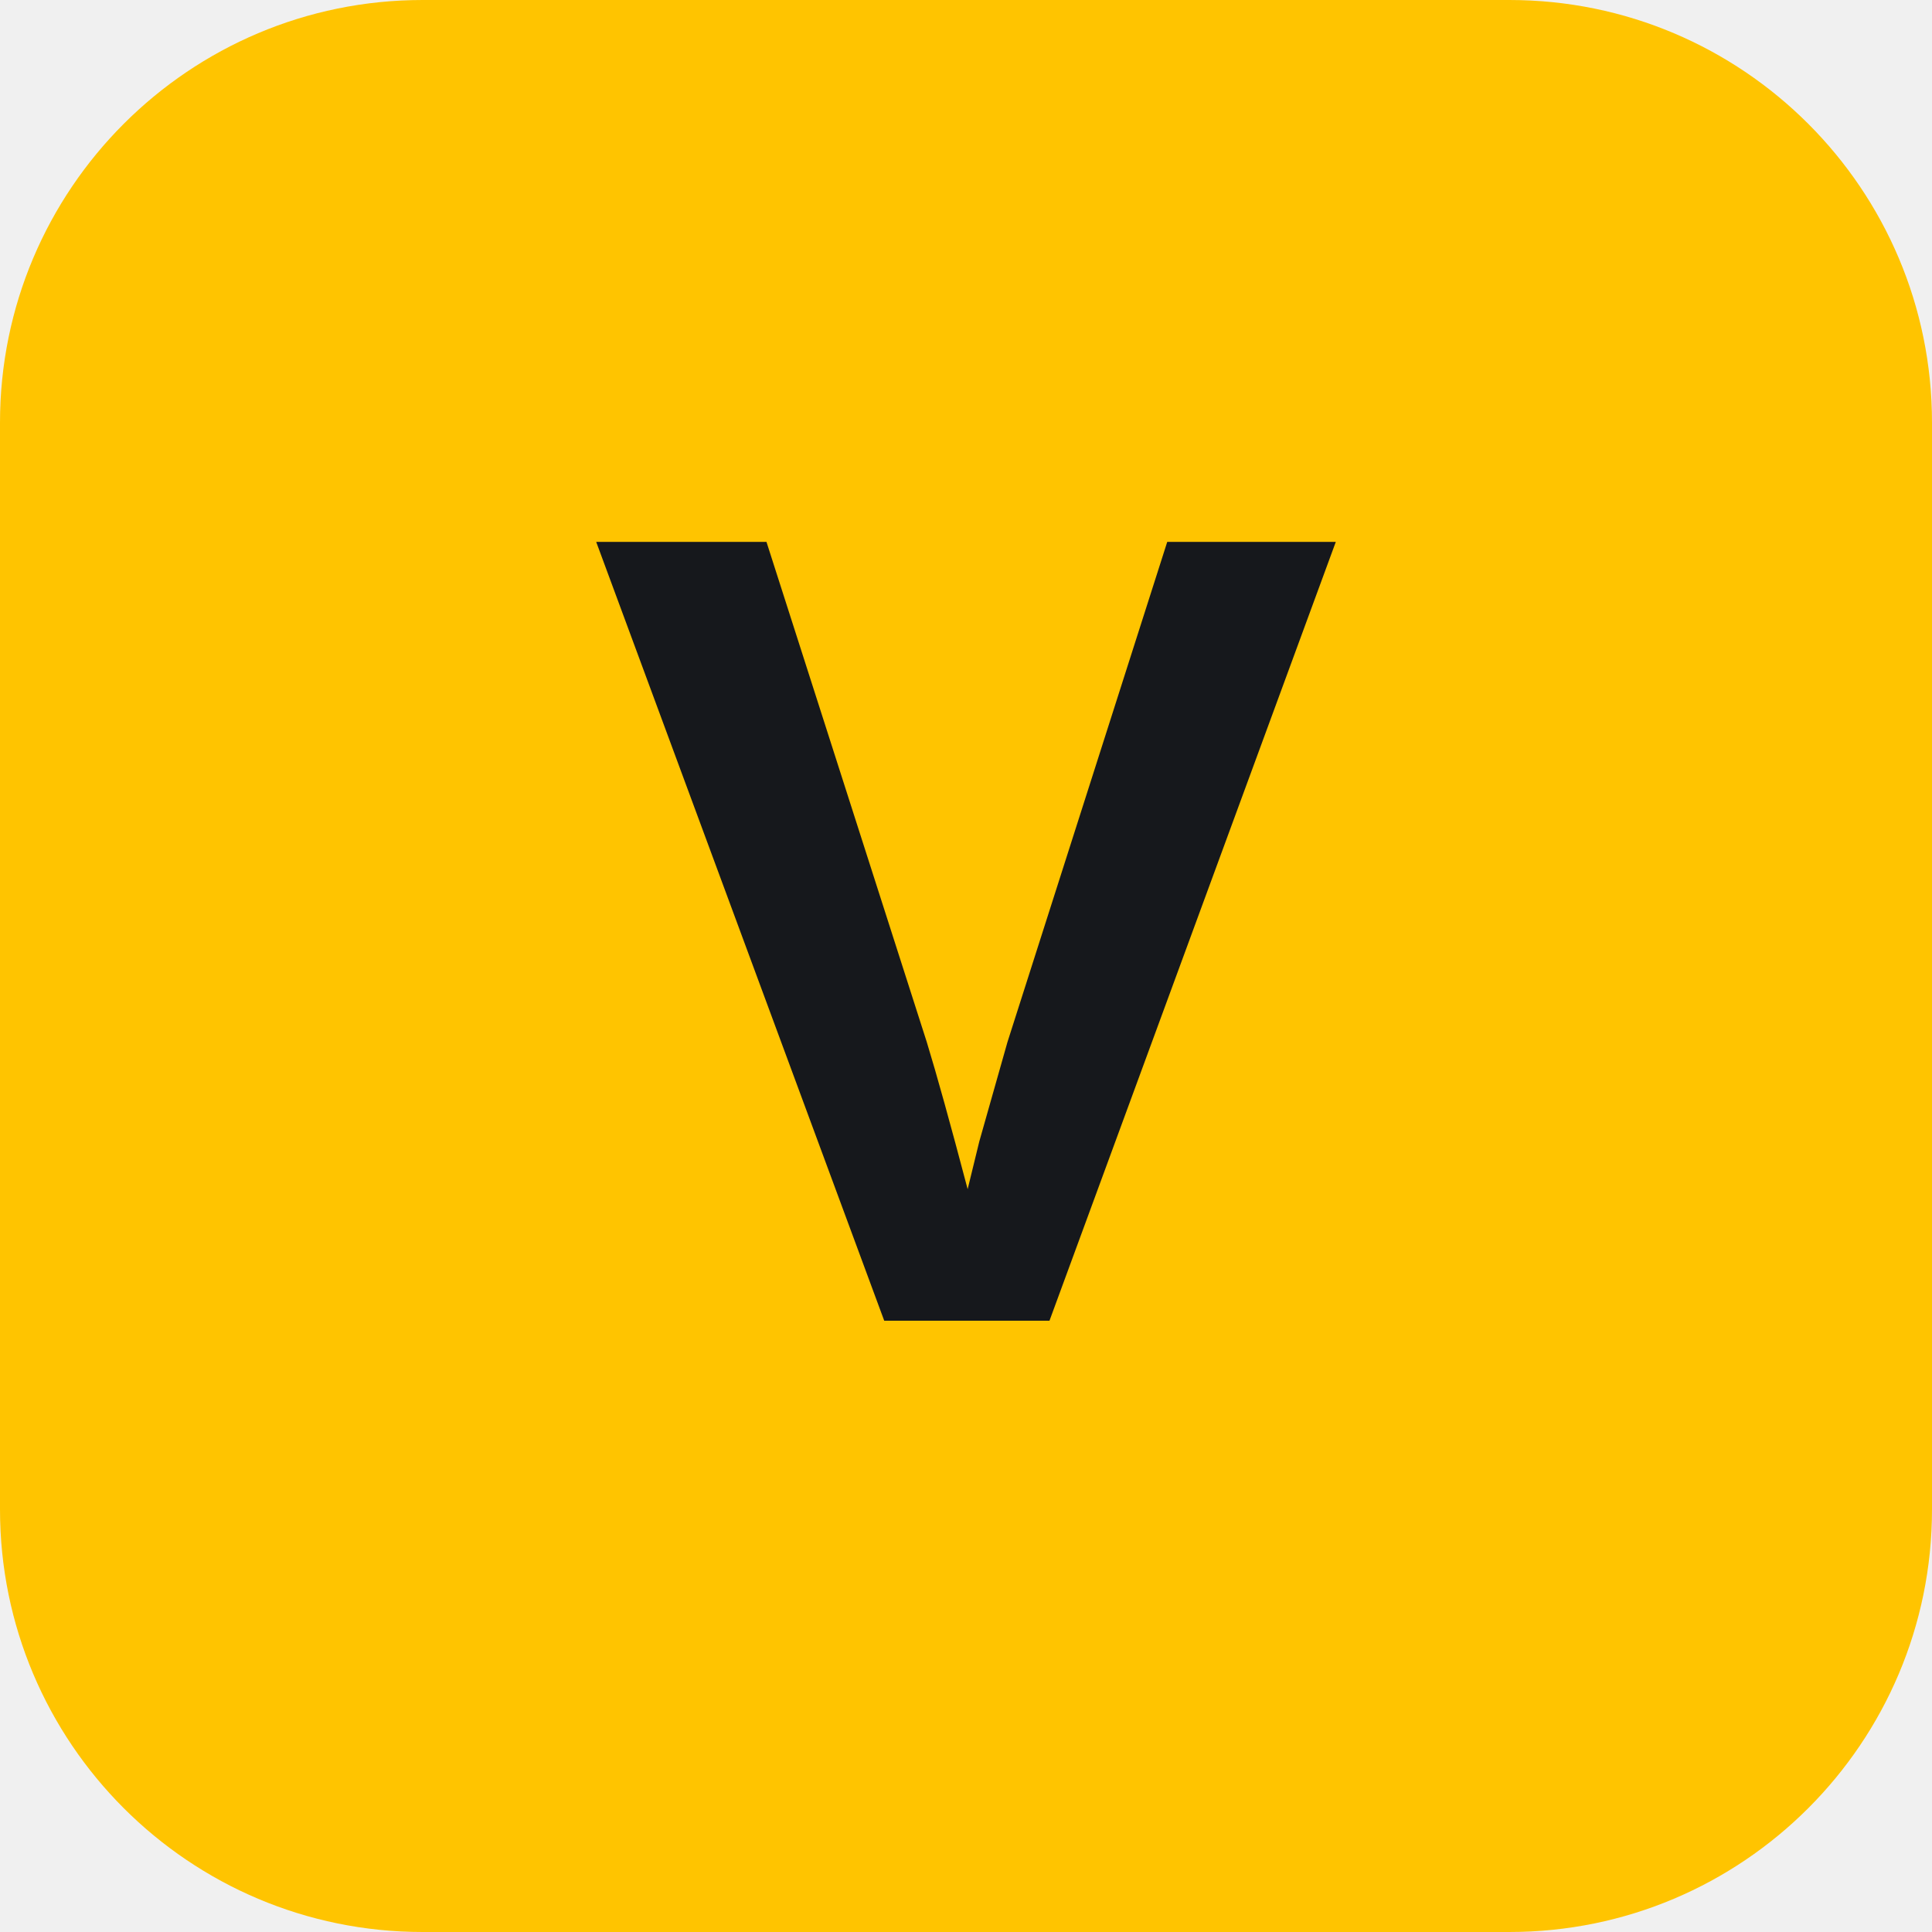
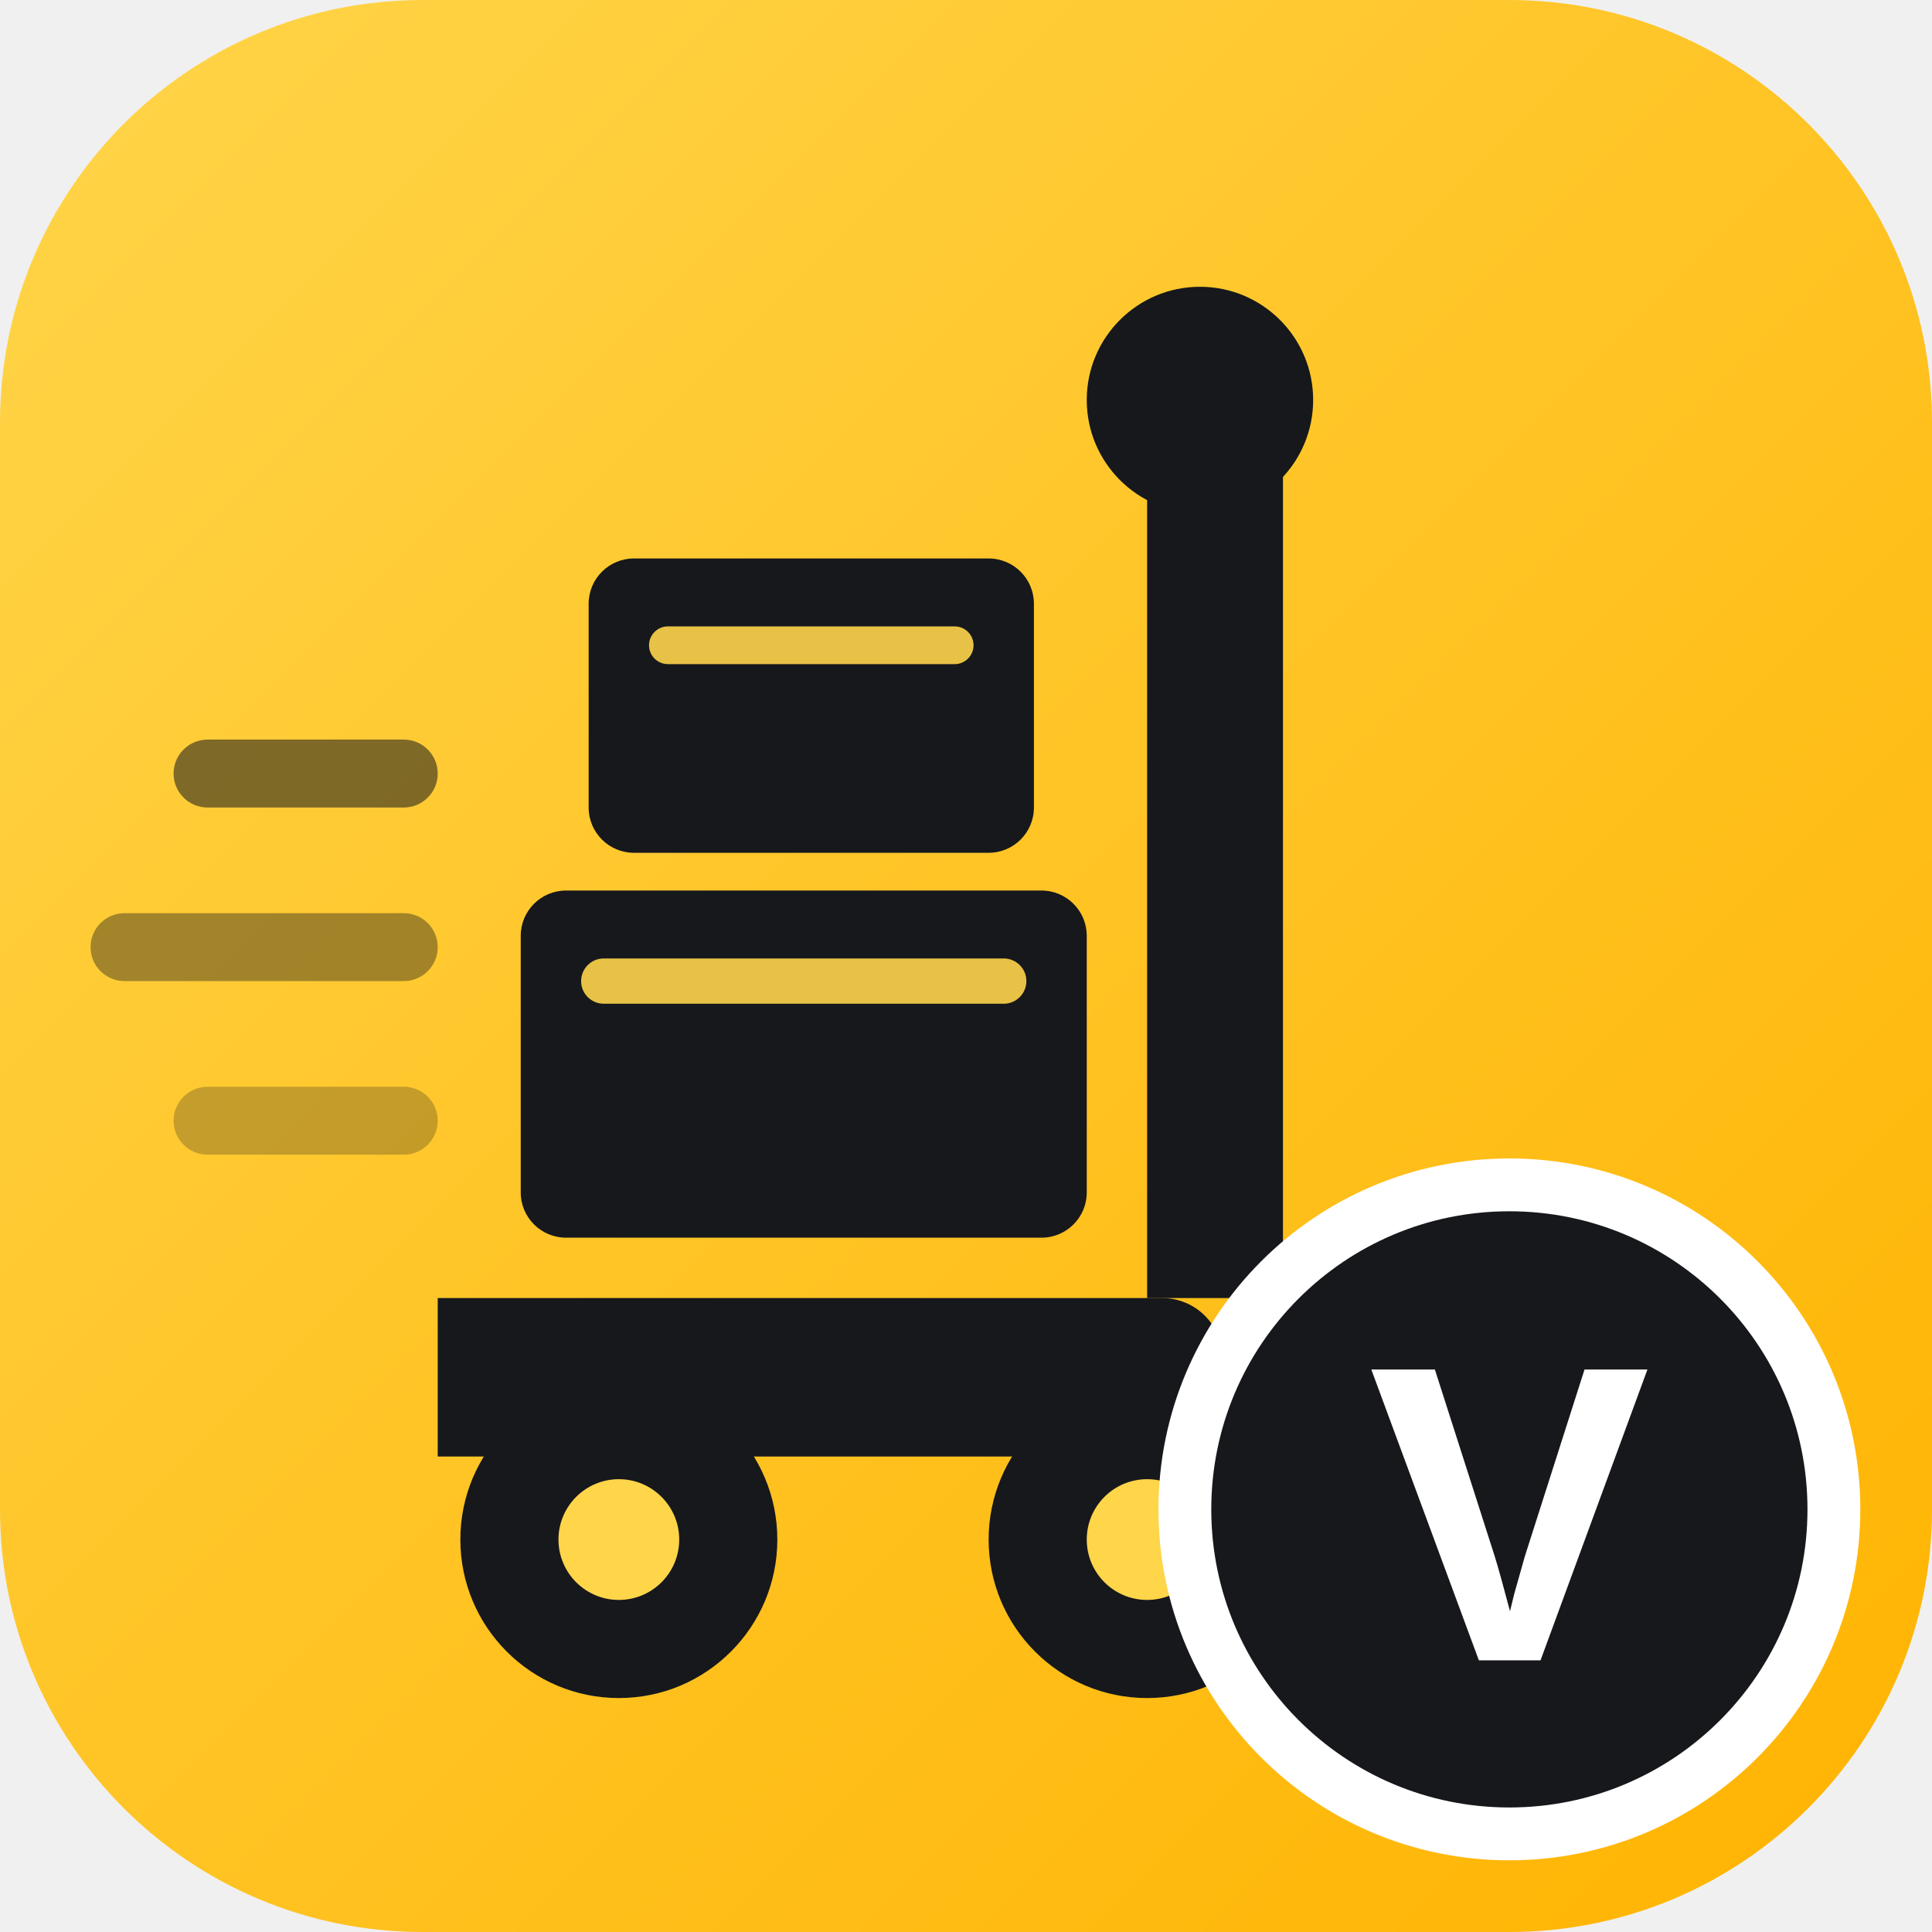
<svg xmlns="http://www.w3.org/2000/svg" viewBox="0 0 512 512">
-   <rect width="512" height="512" rx="112" fill="#ffc400" />
-   <text x="256" y="350" text-anchor="middle" font-family="Arial Black,Arial,sans-serif" font-weight="900" font-size="300" fill="#16181c">V</text>
+   <defs>
+     <linearGradient id="g" x1="0" y1="0" x2="1" y2="1">
+       <stop offset="0" stop-color="#ffd54a" />
+       <stop offset="1" stop-color="#ffb300" />
+     </linearGradient>
+   </defs>
+   <rect width="512" height="512" rx="112" fill="url(#g)" />
+   <g transform="">
+     <g transform="translate(76 86)">
+       <rect x="62" y="150" width="150" height="92" rx="12" fill="#16181c" />
+       <rect x="80" y="62" width="118" height="78" rx="12" fill="#16181c" />
+       <rect x="78" y="168" width="118" height="12" rx="6" fill="#ffd54a" opacity=".9" />
+       <rect x="96" y="80" width="86" height="10" rx="5" fill="#ffd54a" opacity=".9" />
+       <path d="M40 258 H232 a16 16 0 0 1 16 16 v10 a16 16 0 0 1 -16 16 H40 Z" fill="#16181c" />
+       <path d="M228 0 h22 a14 14 0 0 1 14 14 v244 h-36 Z" fill="#16181c" />
+       <circle cx="242" cy="20" r="30" fill="#16181c" />
+       <circle cx="88" cy="322" r="42" fill="#16181c" />
+       <circle cx="88" cy="322" r="16" fill="#ffd54a" />
+       <circle cx="228" cy="322" r="42" fill="#16181c" />
+       <circle cx="228" cy="322" r="16" fill="#ffd54a" />
+       <rect x="-30" y="110" width="70" height="18" rx="9" fill="#16181c" opacity=".55" />
+       <rect x="-52" y="156" width="92" height="18" rx="9" fill="#16181c" opacity=".4" />
+       <rect x="-30" y="202" width="70" height="18" rx="9" fill="#16181c" opacity=".25" />
+     </g>
+     <circle cx="400" cy="400" r="86" fill="#16181c" stroke="#fff" stroke-width="14" />
+     <text x="400" y="440" text-anchor="middle" font-family="Arial Black,Arial,Helvetica,sans-serif" font-weight="900" font-size="112" fill="#fff">V</text>
+   </g>
</svg>
